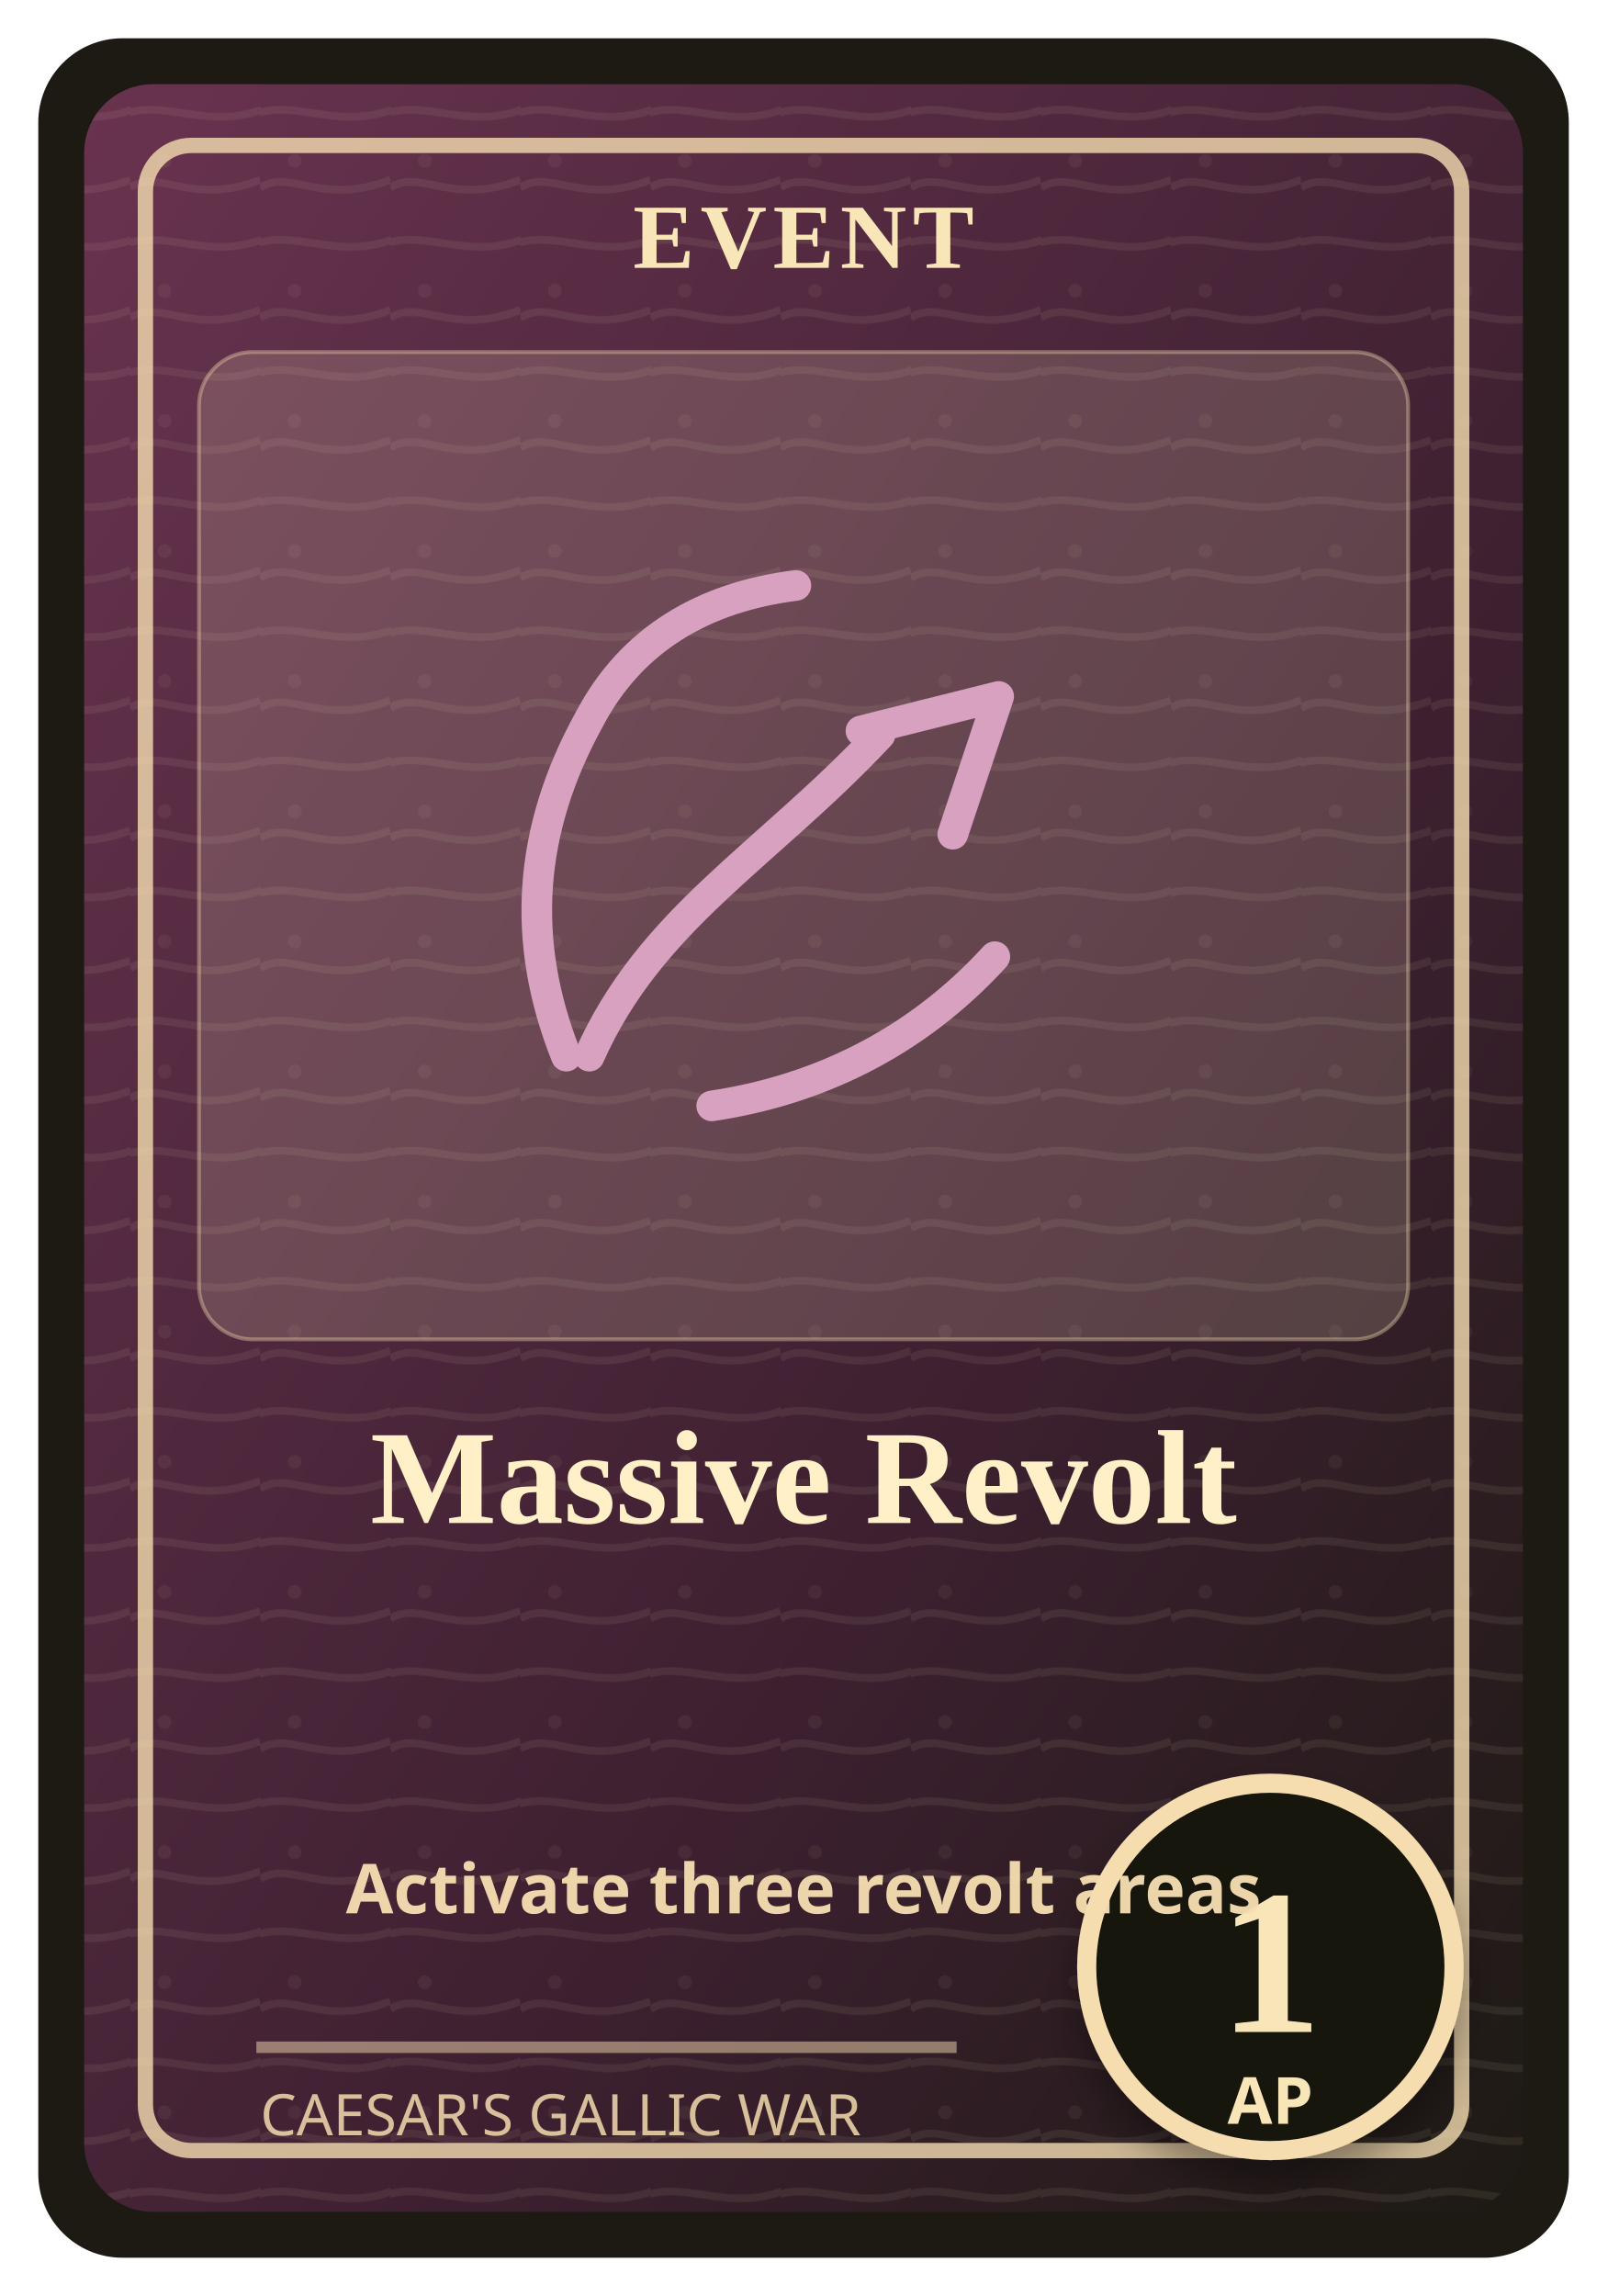
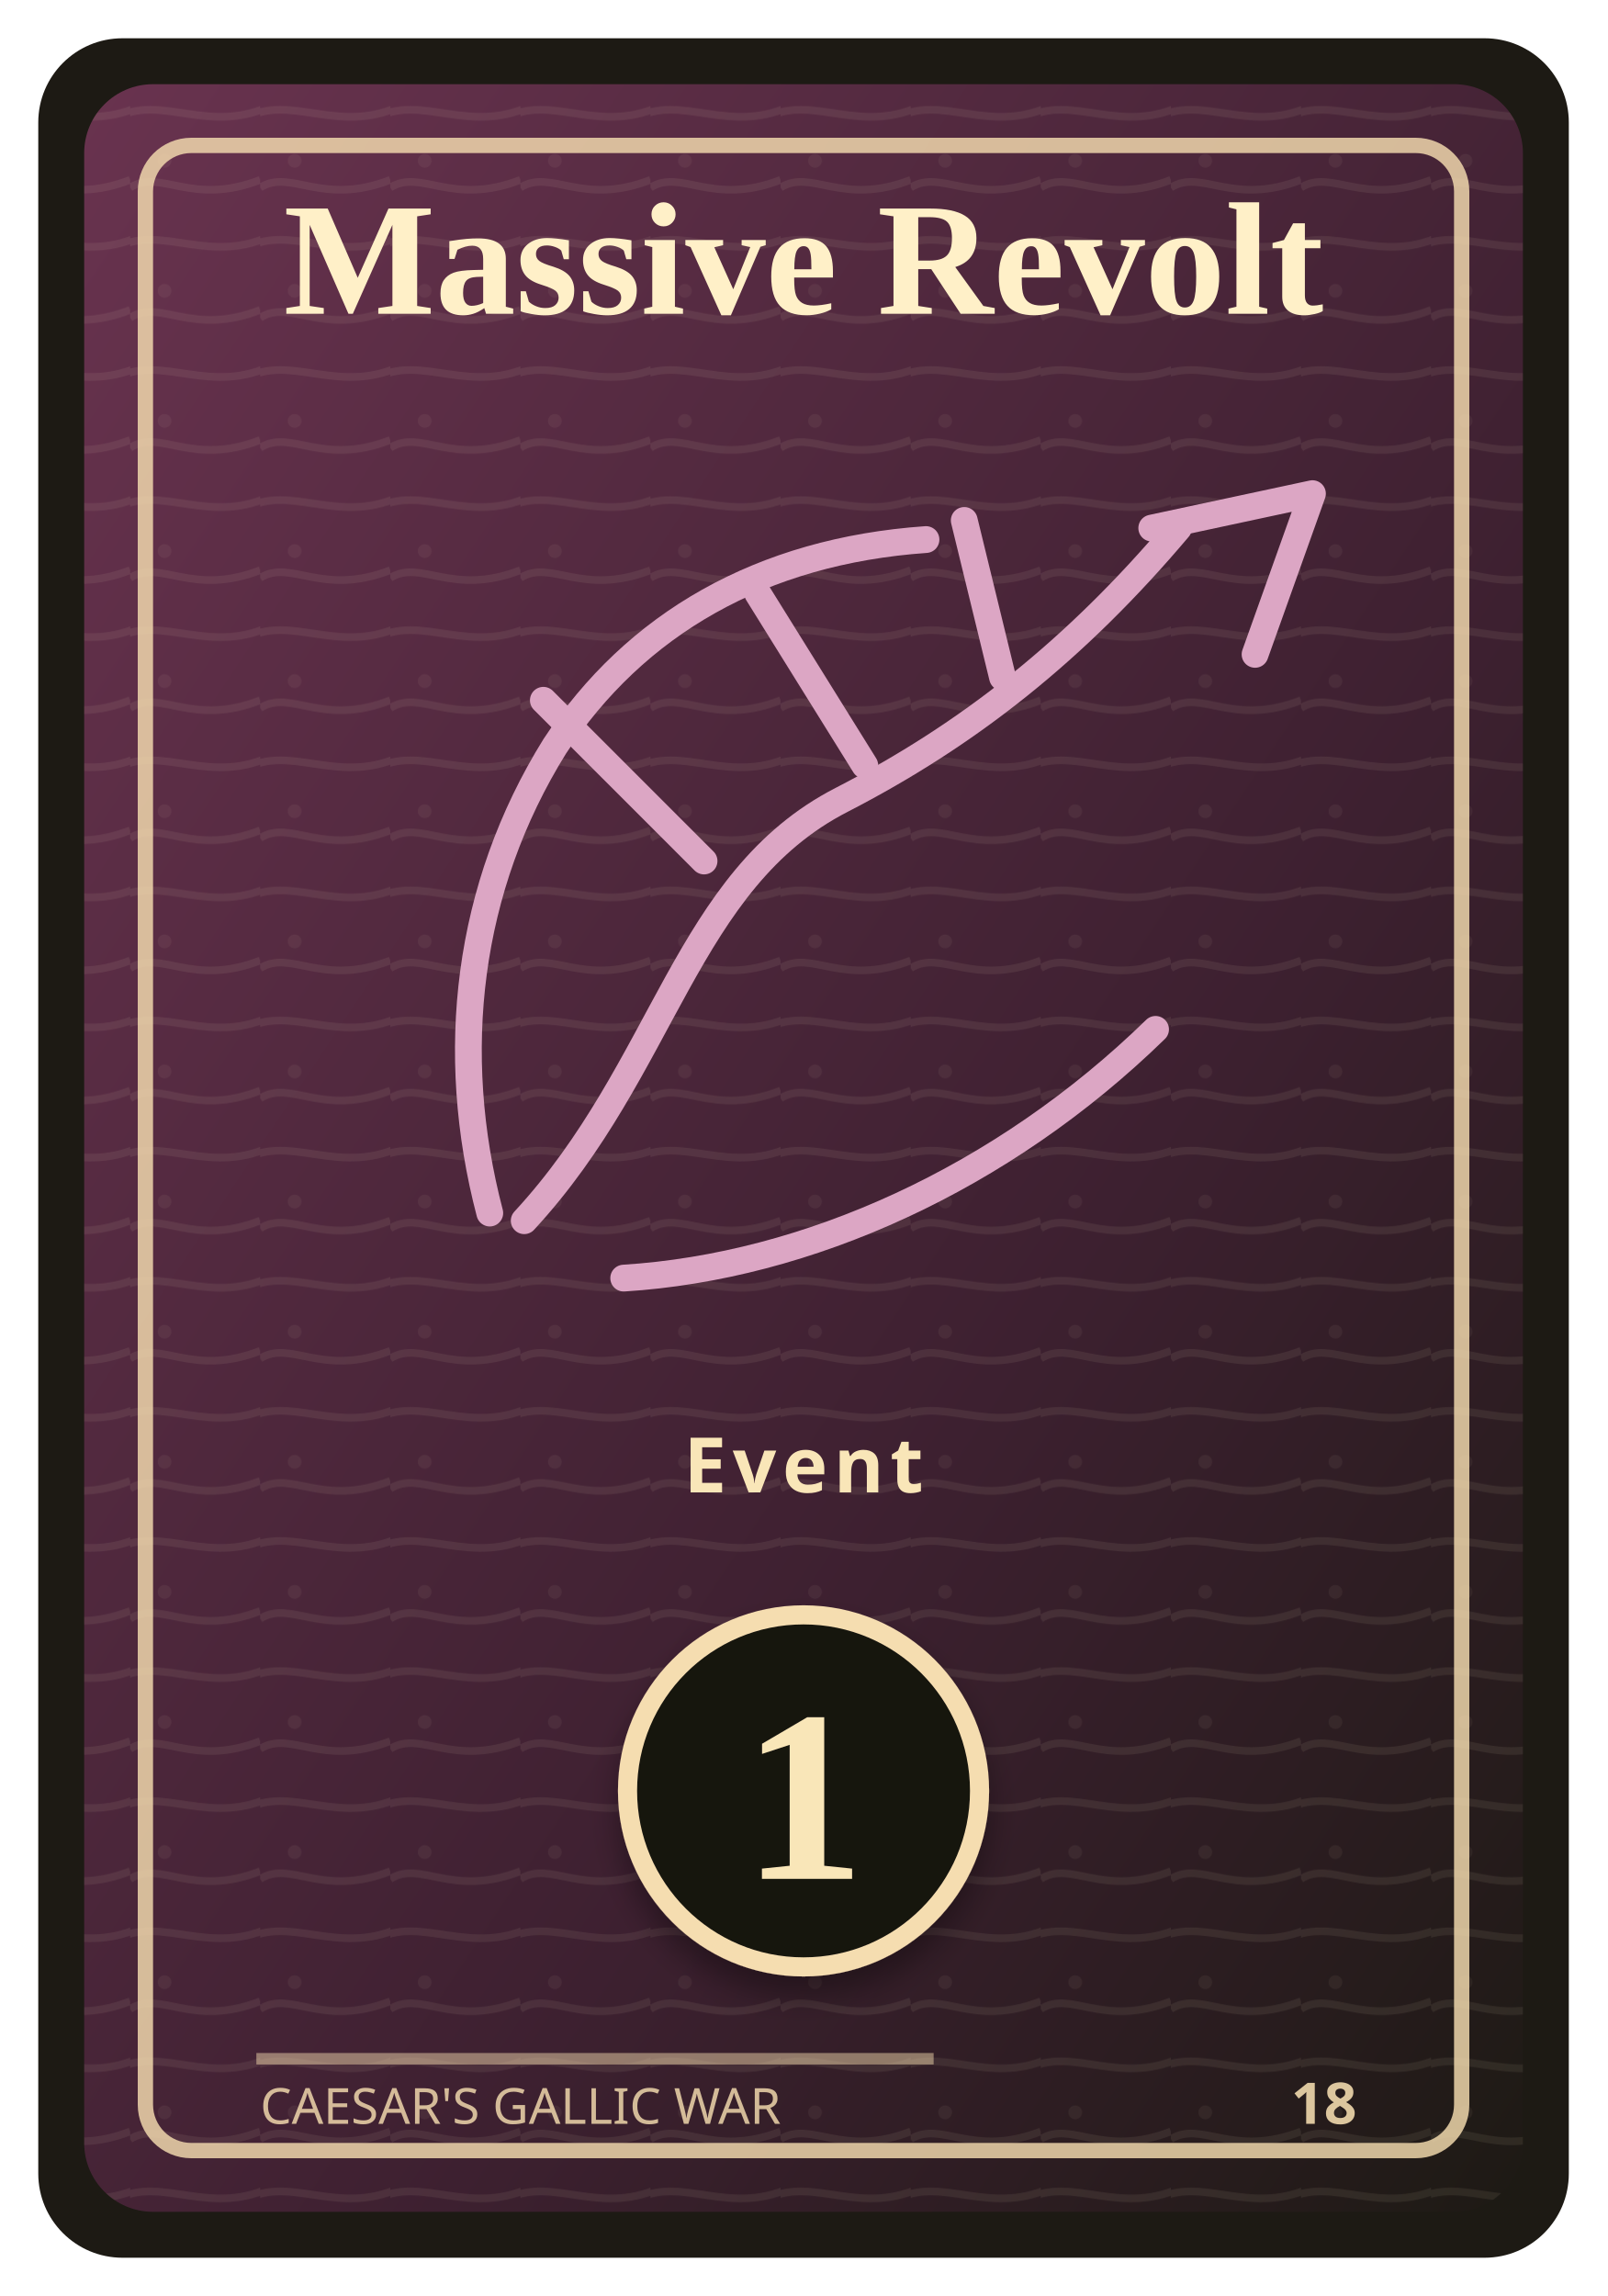
<svg xmlns="http://www.w3.org/2000/svg" width="420" height="600" viewBox="0 0 420 600" role="img" aria-labelledby="title desc">
  <defs>
    <linearGradient id="field" x1="0" y1="0" x2="1" y2="1">
      <stop offset="0" stop-color="#69334f" />
      <stop offset="0.62" stop-color="#3d2030" />
      <stop offset="1" stop-color="#1d1a14" />
    </linearGradient>
    <pattern id="grain" width="34" height="34" patternUnits="userSpaceOnUse">
      <path d="M0 15 C8 10 16 20 34 13 M-4 31 C8 24 21 36 38 27" fill="none" stroke="#f3e6c7" stroke-opacity="0.08" stroke-width="2" />
      <circle cx="9" cy="8" r="1.8" fill="#f3e6c7" fill-opacity="0.06" />
    </pattern>
    <filter id="shadow" x="-20%" y="-20%" width="140%" height="140%">
-       <feDropShadow dx="0" dy="6" stdDeviation="5" flood-color="#000" flood-opacity="0.35" />
+       <feDropShadow dx="0" dy="5" stdDeviation="4" flood-color="#000" flood-opacity="0.34" />
    </filter>
  </defs>
  <rect x="10" y="10" width="400" height="580" rx="22" fill="#1d1a14" />
  <rect x="22" y="22" width="376" height="556" rx="18" fill="url(#field)" />
  <rect x="22" y="22" width="376" height="556" rx="18" fill="url(#grain)" />
-   <rect x="38" y="38" width="344" height="524" rx="12" fill="none" stroke="#f5ddb0" stroke-opacity="0.8" stroke-width="4" />
-   <rect x="52" y="92" width="316" height="258" rx="14" fill="#efe0bd" fill-opacity="0.18" stroke="#f5ddb0" stroke-opacity="0.38" />
-   <text x="210" y="70" text-anchor="middle" font-family="Georgia, 'Times New Roman', serif" font-size="24" font-weight="700" fill="#f9e6b8" letter-spacing="1.6">EVENT</text>
+   <rect x="38" y="38" width="344" height="524" rx="12" fill="none" stroke="#f5ddb0" stroke-opacity="0.82" stroke-width="4" />
+   <text x="210" y="82" text-anchor="middle" font-family="Georgia, 'Times New Roman', serif" font-size="42" font-weight="700" fill="#fff0c8">
+     <tspan x="210" y="82">Massive Revolt</tspan>
+   </text>
+   <g transform="translate(72 107)" stroke="#dca6c4" stroke-width="7" stroke-linecap="round" stroke-linejoin="round" fill="none">
+     <path d="M65 212 C102 172 107 123 148 102 C181 85 209 63 236 31" />
+     <path d="M229 31 L271 22 L256 64" />
+     <path d="M56 210 C45 168 50 125 73 88 C94 56 127 37 170 34" />
+     <path d="M91 227 C139 224 190 201 230 162" />
+     <path d="M112 118 L70 76 M154 93 L126 48 M190 70 L180 29" />
+   </g>
+   <text x="210" y="390" text-anchor="middle" font-family="ui-sans-serif, system-ui, sans-serif" font-size="20" font-weight="800" fill="#f9e6b8" letter-spacing="1.6">Event</text>
  <g filter="url(#shadow)">
-     <circle cx="332" cy="514" r="48" fill="#15130f" stroke="#f5ddb0" stroke-width="5" />
-     <text x="332" y="531" text-anchor="middle" font-family="Georgia, 'Times New Roman', serif" font-size="54" font-weight="700" fill="#f9e6b8">1</text>
-     <text x="332" y="555" text-anchor="middle" font-family="ui-sans-serif, sans-serif" font-size="17" font-weight="700" fill="#f9e6b8">AP</text>
+     <circle cx="210" cy="468" r="46" fill="#15130f" stroke="#f5ddb0" stroke-width="5" />
+     <text x="210" y="491" text-anchor="middle" font-family="Georgia, 'Times New Roman', serif" font-size="64" font-weight="700" fill="#f9e6b8">1</text>
  </g>
-   <g transform="translate(92 130)" fill="none" stroke="#dca6c4" stroke-width="8" stroke-linecap="round" stroke-linejoin="round" opacity="0.95">
-     <path d="M62 146 C78 110 108 94 138 62" />
-     <path d="M133 61 L169 52 L157 88" />
-     <path d="M56 146 C44 116 46 87 62 58 C73 37 92 26 116 23" />
-     <path d="M94 159 C121 155 147 143 168 120" />
-   </g>
-   <text x="210" y="398" text-anchor="middle" font-family="Georgia, 'Times New Roman', serif" font-size="35" font-weight="700" fill="#fff0c8">
-     <tspan x="210" y="398">Massive Revolt</tspan>
-   </text>
-   <text x="210" y="500" text-anchor="middle" font-family="ui-sans-serif, system-ui, sans-serif" font-size="18" font-weight="700" fill="#f5ddb0" opacity="0.96">Activate three revolt areas</text>
-   <path d="M67 535 H250" stroke="#f5ddb0" stroke-opacity="0.5" stroke-width="3" />
-   <text x="68" y="558" font-family="ui-sans-serif, system-ui, sans-serif" font-size="15" fill="#f5ddb0" opacity="0.84">CAESAR'S GALLIC WAR</text>
+   <path d="M67 538 H244" stroke="#f5ddb0" stroke-opacity="0.48" stroke-width="3" />
+   <text x="68" y="555" font-family="ui-sans-serif, system-ui, sans-serif" font-size="13" fill="#f5ddb0" opacity="0.82">CAESAR'S GALLIC WAR</text>
+   <text x="346" y="555" text-anchor="middle" font-family="ui-sans-serif, system-ui, sans-serif" font-size="15" font-weight="800" fill="#f5ddb0" opacity="0.88">18</text>
</svg>
